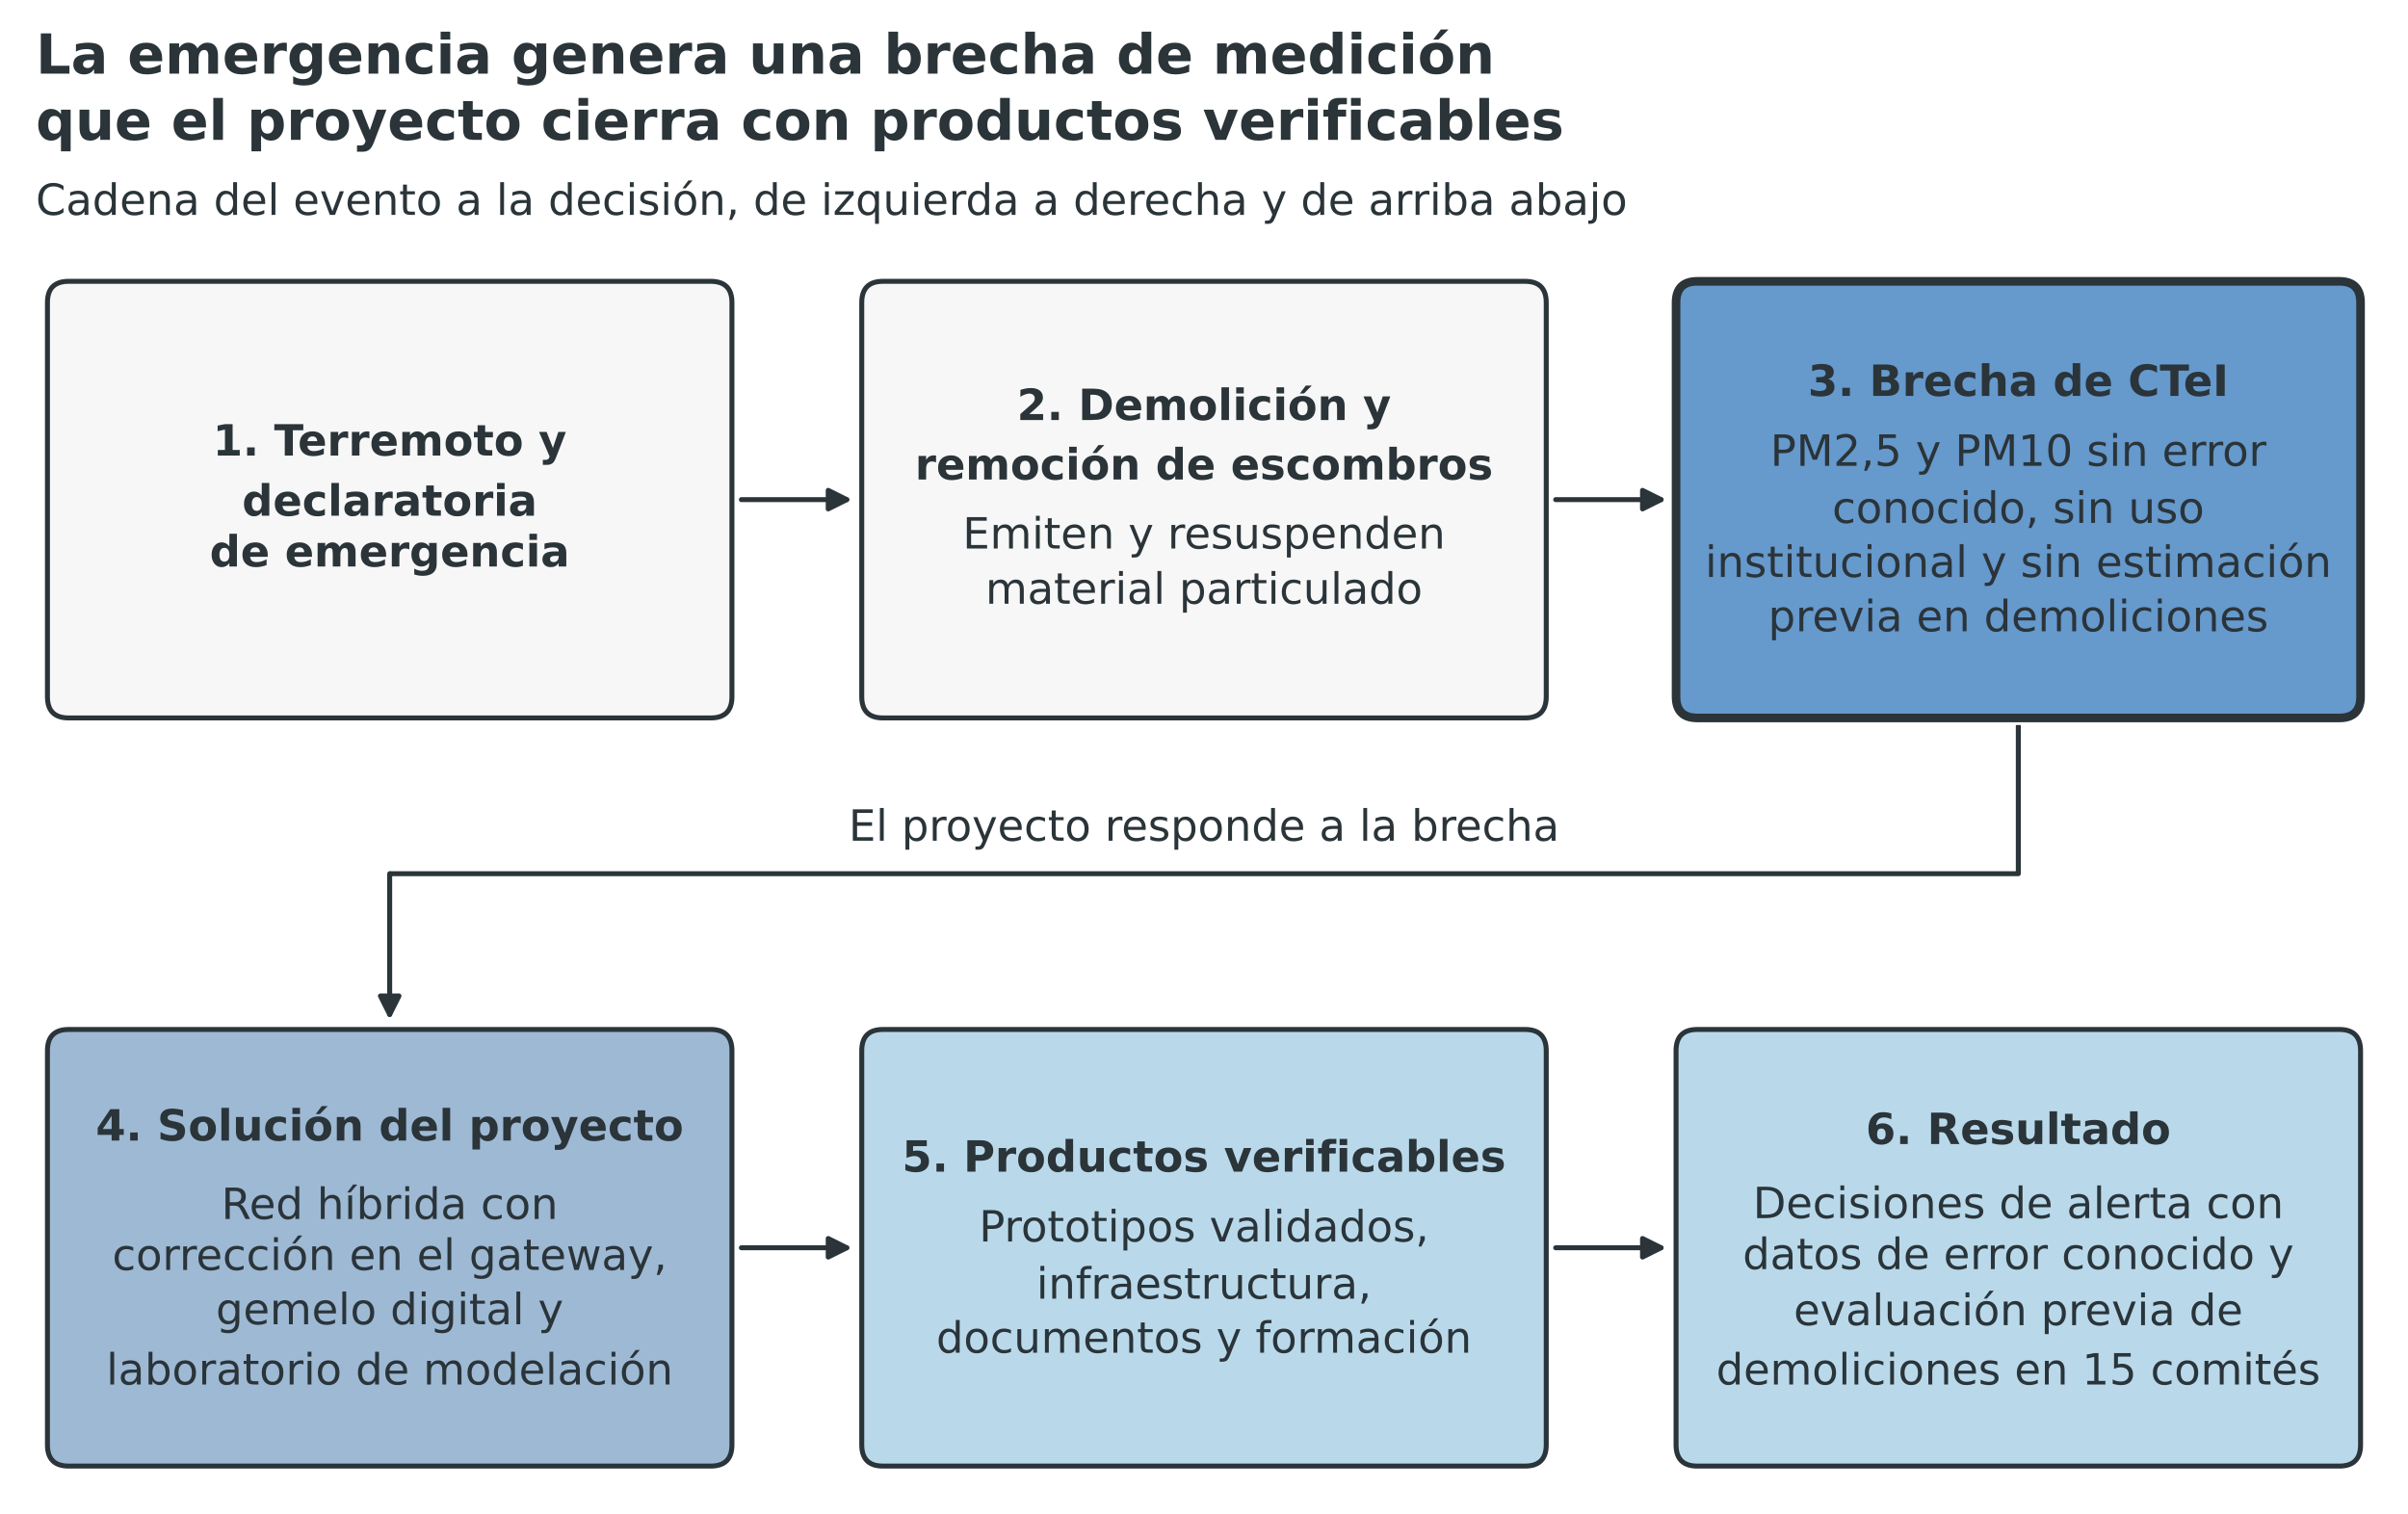
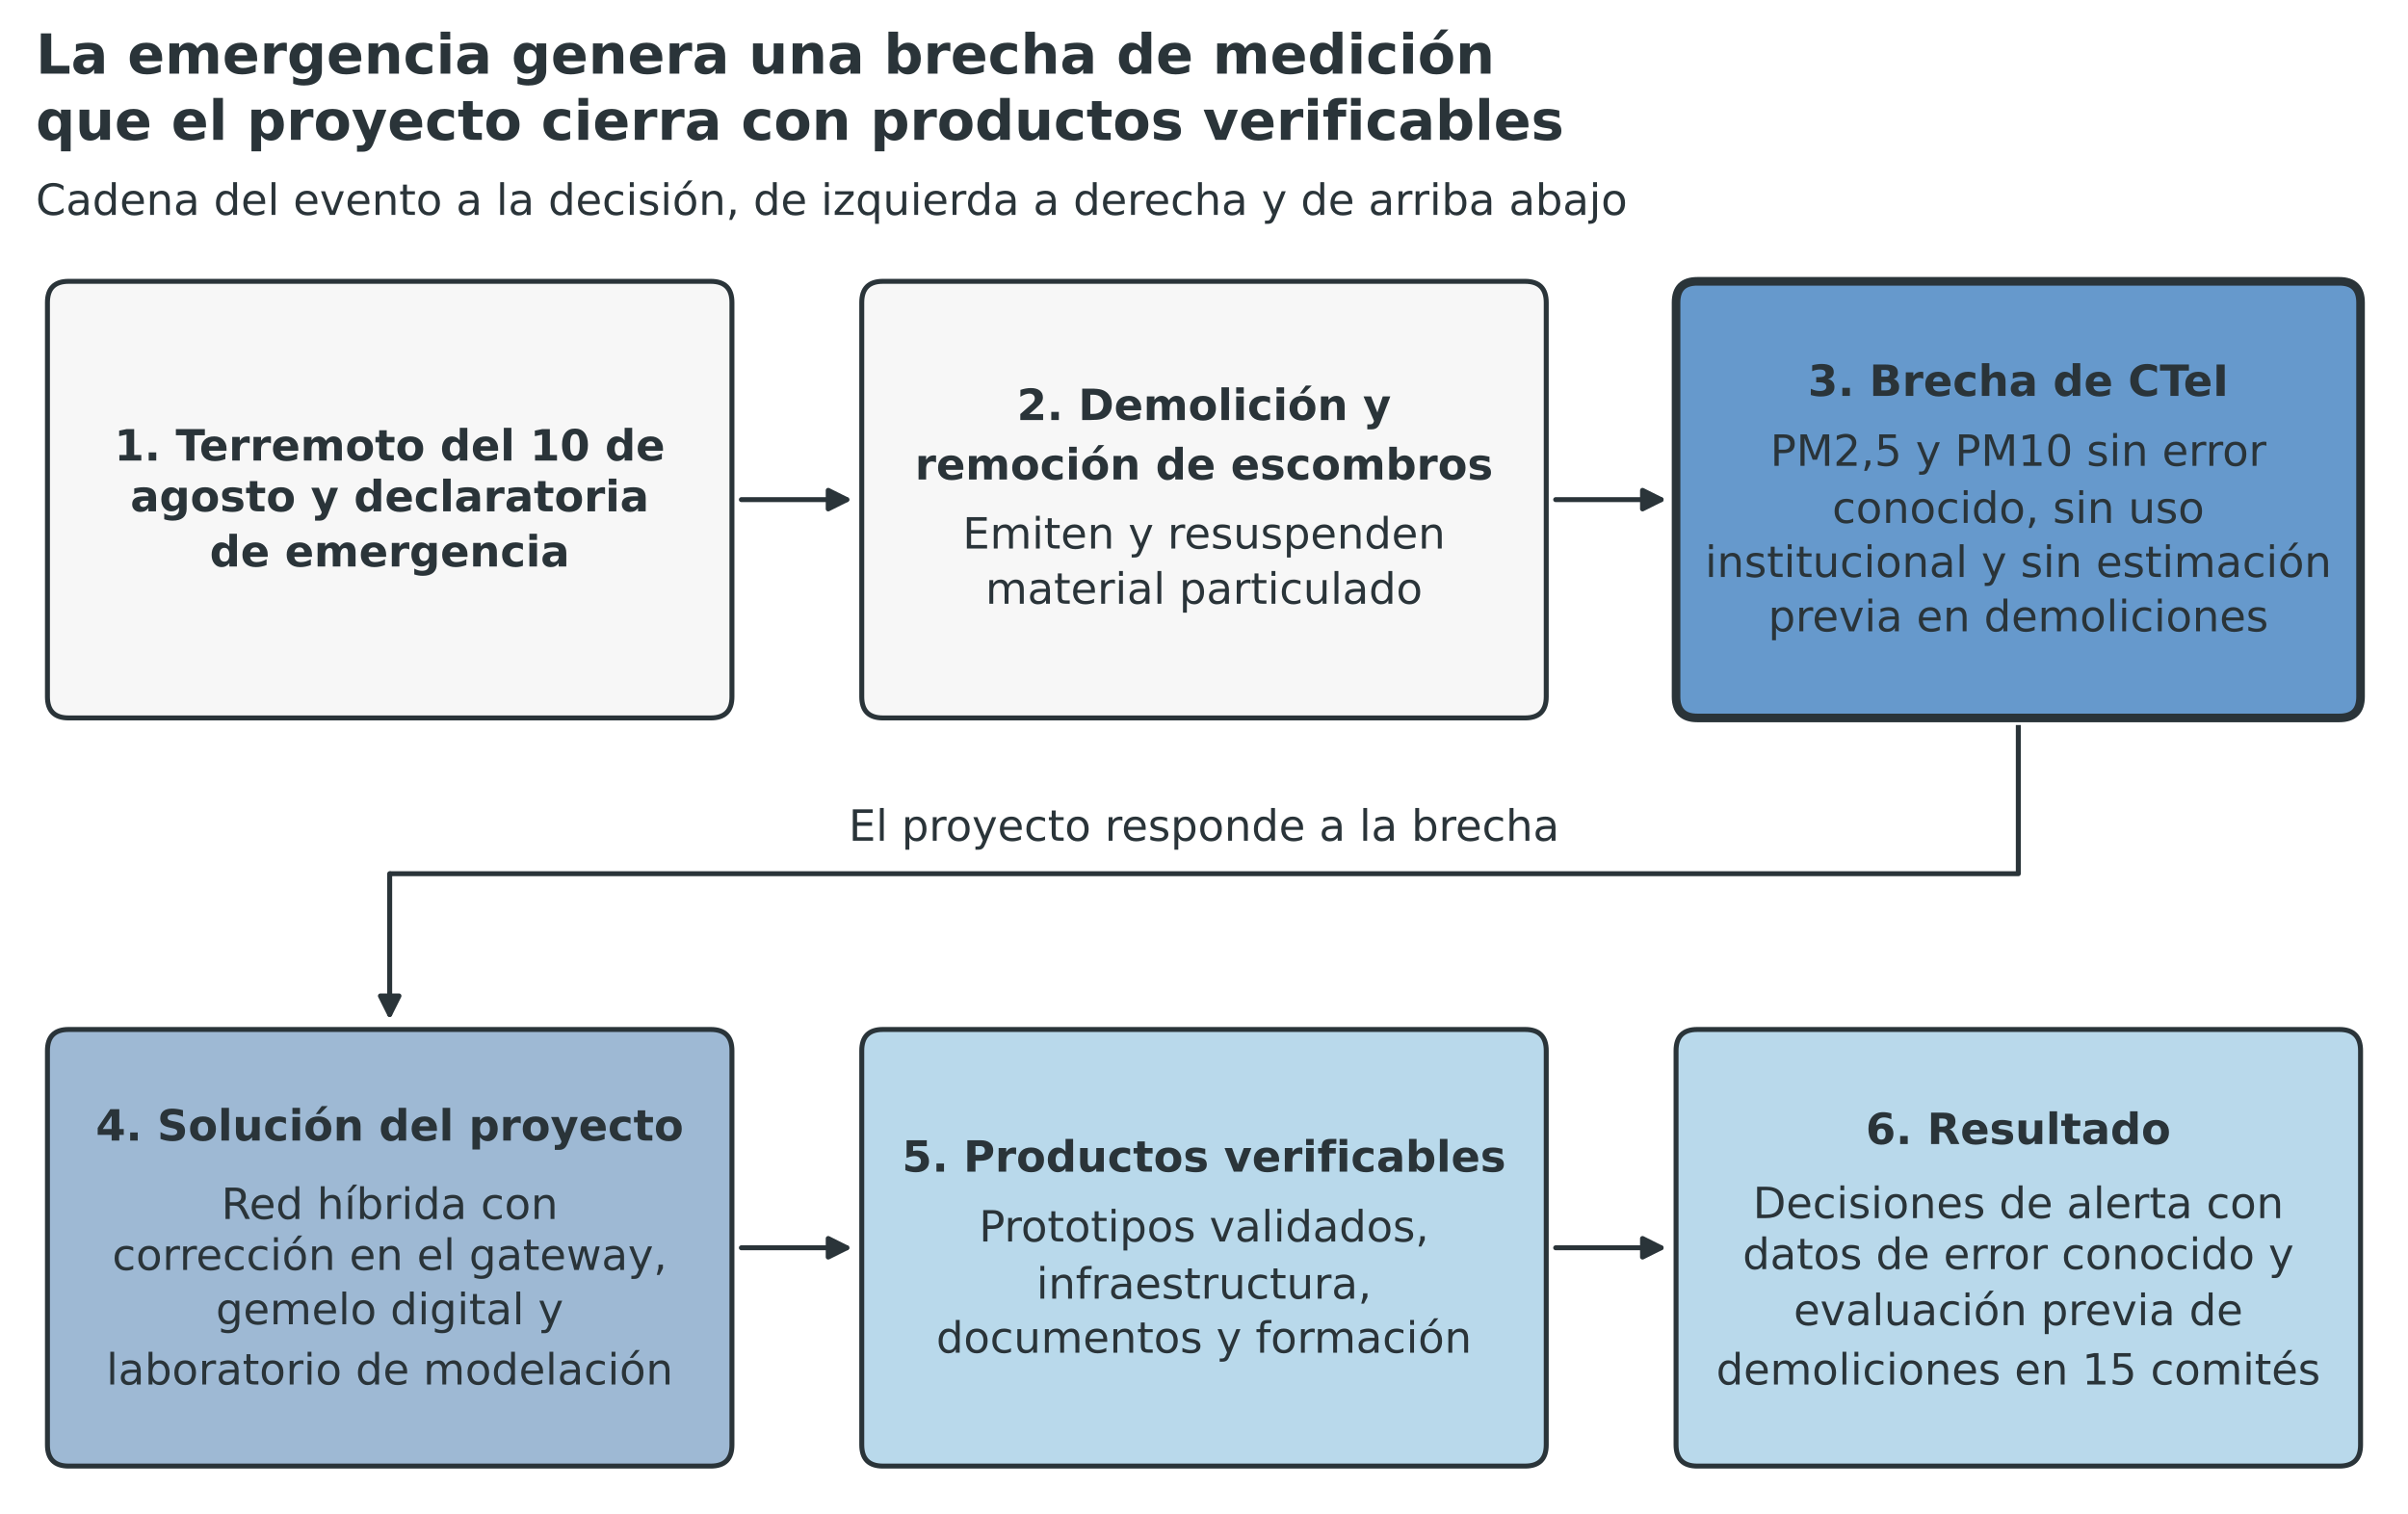
<svg xmlns="http://www.w3.org/2000/svg" width="727.2pt" height="457.12pt" viewBox="0 0 727.2 457.12" version="1.1">
  <defs>
    <style type="text/css">*{stroke-linejoin: round; stroke-linecap: butt}</style>
  </defs>
  <g id="figure_1">
    <g id="patch_1">
      <path d="M 0 457.12  L 727.2 457.12  L 727.2 0  L 0 0  L 0 457.12  z " style="fill: none; opacity: 0" />
    </g>
    <g id="axes_1">
      <g id="patch_2">
-         <path d="M 20.743 216.834  L 214.625 216.834  Q 221.04 216.834 221.04 210.419  L 221.04 91.381  Q 221.04 84.966 214.625 84.966  L 20.743 84.966  Q 14.328 84.966 14.328 91.381  L 14.328 210.419  Q 14.328 216.834 20.743 216.834  z " clip-path="url(#p21926967b2)" style="fill: #f7f7f7; stroke: #2a3439; stroke-width: 1.5; stroke-linejoin: miter" />
+         <path d="M 20.743 216.834  L 214.625 216.834  Q 221.04 216.834 221.04 210.419  L 221.04 91.381  Q 221.04 84.966 214.625 84.966  L 20.743 84.966  Q 14.328 84.966 14.328 91.381  L 14.328 210.419  Q 14.328 216.834 20.743 216.834  z " clip-path="url(#p5c9400ee0a)" style="fill: #f7f7f7; stroke: #2a3439; stroke-width: 1.5; stroke-linejoin: miter" />
      </g>
      <g id="patch_3">
-         <path d="M 266.659 216.834  L 460.541 216.834  Q 466.956 216.834 466.956 210.419  L 466.956 91.381  Q 466.956 84.966 460.541 84.966  L 266.659 84.966  Q 260.244 84.966 260.244 91.381  L 260.244 210.419  Q 260.244 216.834 266.659 216.834  z " clip-path="url(#p21926967b2)" style="fill: #f7f7f7; stroke: #2a3439; stroke-width: 1.5; stroke-linejoin: miter" />
+         <path d="M 266.659 216.834  L 460.541 216.834  Q 466.956 216.834 466.956 210.419  L 466.956 91.381  Q 466.956 84.966 460.541 84.966  L 266.659 84.966  Q 260.244 84.966 260.244 91.381  L 260.244 210.419  Q 260.244 216.834 266.659 216.834  z " clip-path="url(#p5c9400ee0a)" style="fill: #f7f7f7; stroke: #2a3439; stroke-width: 1.5; stroke-linejoin: miter" />
      </g>
      <g id="patch_4">
-         <path d="M 512.575 216.834  L 706.457 216.834  Q 712.872 216.834 712.872 210.419  L 712.872 91.381  Q 712.872 84.966 706.457 84.966  L 512.575 84.966  Q 506.16 84.966 506.16 91.381  L 506.16 210.419  Q 506.16 216.834 512.575 216.834  z " clip-path="url(#p21926967b2)" style="fill: #6699cc; stroke: #2a3439; stroke-width: 2.6; stroke-linejoin: miter" />
+         <path d="M 512.575 216.834  L 706.457 216.834  Q 712.872 216.834 712.872 210.419  L 712.872 91.381  Q 712.872 84.966 706.457 84.966  L 512.575 84.966  Q 506.16 84.966 506.16 91.381  L 506.16 210.419  Q 506.16 216.834 512.575 216.834  z " clip-path="url(#p5c9400ee0a)" style="fill: #6699cc; stroke: #2a3439; stroke-width: 2.6; stroke-linejoin: miter" />
      </g>
      <g id="patch_5">
-         <path d="M 20.743 442.792  L 214.625 442.792  Q 221.04 442.792 221.04 436.376  L 221.04 317.339  Q 221.04 310.924 214.625 310.924  L 20.743 310.924  Q 14.328 310.924 14.328 317.339  L 14.328 436.376  Q 14.328 442.792 20.743 442.792  z " clip-path="url(#p21926967b2)" style="fill: #9eb9d4; stroke: #2a3439; stroke-width: 1.5; stroke-linejoin: miter" />
+         <path d="M 20.743 442.792  L 214.625 442.792  Q 221.04 442.792 221.04 436.376  L 221.04 317.339  Q 221.04 310.924 214.625 310.924  L 20.743 310.924  Q 14.328 310.924 14.328 317.339  L 14.328 436.376  Q 14.328 442.792 20.743 442.792  z " clip-path="url(#p5c9400ee0a)" style="fill: #9eb9d4; stroke: #2a3439; stroke-width: 1.5; stroke-linejoin: miter" />
      </g>
      <g id="patch_6">
-         <path d="M 266.659 442.792  L 460.541 442.792  Q 466.956 442.792 466.956 436.376  L 466.956 317.339  Q 466.956 310.924 460.541 310.924  L 266.659 310.924  Q 260.244 310.924 260.244 317.339  L 260.244 436.376  Q 260.244 442.792 266.659 442.792  z " clip-path="url(#p21926967b2)" style="fill: #b9d9eb; stroke: #2a3439; stroke-width: 1.5; stroke-linejoin: miter" />
+         <path d="M 266.659 442.792  L 460.541 442.792  Q 466.956 442.792 466.956 436.376  L 466.956 317.339  Q 466.956 310.924 460.541 310.924  L 266.659 310.924  Q 260.244 310.924 260.244 317.339  L 260.244 436.376  Q 260.244 442.792 266.659 442.792  z " clip-path="url(#p5c9400ee0a)" style="fill: #b9d9eb; stroke: #2a3439; stroke-width: 1.5; stroke-linejoin: miter" />
      </g>
      <g id="patch_7">
-         <path d="M 512.575 442.792  L 706.457 442.792  Q 712.872 442.792 712.872 436.376  L 712.872 317.339  Q 712.872 310.924 706.457 310.924  L 512.575 310.924  Q 506.16 310.924 506.16 317.339  L 506.16 436.376  Q 506.16 442.792 512.575 442.792  z " clip-path="url(#p21926967b2)" style="fill: #b9d9eb; stroke: #2a3439; stroke-width: 1.5; stroke-linejoin: miter" />
+         <path d="M 512.575 442.792  L 706.457 442.792  Q 712.872 442.792 712.872 436.376  L 712.872 317.339  Q 712.872 310.924 706.457 310.924  L 512.575 310.924  Q 506.16 310.924 506.16 317.339  L 506.16 436.376  Q 506.16 442.792 512.575 442.792  z " clip-path="url(#p5c9400ee0a)" style="fill: #b9d9eb; stroke: #2a3439; stroke-width: 1.5; stroke-linejoin: miter" />
      </g>
      <g id="text_1">
-         <text style="font-weight: 700; font-size: 13.018px; font-family: 'DejaVu Sans', 'Liberation Sans', 'Arial', sans-serif; text-anchor: middle; fill: #2a3439" x="117.684" y="137.578" transform="rotate(-0 117.684 137.5784)">1. Terremoto y</text>
+         <text style="font-weight: 700; font-size: 13.018px; font-family: 'DejaVu Sans', 'Liberation Sans', 'Arial', sans-serif; text-anchor: middle; fill: #2a3439" x="117.684" y="139.091" transform="rotate(-0 117.684 139.0907)">1. Terremoto del 10 de</text>
      </g>
      <g id="text_2">
-         <text style="font-weight: 700; font-size: 13.018px; font-family: 'DejaVu Sans', 'Liberation Sans', 'Arial', sans-serif; text-anchor: middle; fill: #2a3439" x="117.684" y="155.753" transform="rotate(-0 117.684 155.7531)">declaratoria</text>
+         <text style="font-weight: 700; font-size: 13.018px; font-family: 'DejaVu Sans', 'Liberation Sans', 'Arial', sans-serif; text-anchor: middle; fill: #2a3439" x="117.684" y="154.441" transform="rotate(-0 117.684 154.4412)">agosto y declaratoria</text>
      </g>
      <g id="text_3">
        <text style="font-weight: 700; font-size: 13.018px; font-family: 'DejaVu Sans', 'Liberation Sans', 'Arial', sans-serif; text-anchor: middle; fill: #2a3439" x="117.684" y="171.104" transform="rotate(-0 117.684 171.1036)">de emergencia</text>
      </g>
      <g id="text_4">
        <text style="font-weight: 700; font-size: 13.018px; font-family: 'DejaVu Sans', 'Liberation Sans', 'Arial', sans-serif; text-anchor: middle; fill: #2a3439" x="363.6" y="126.857" transform="rotate(-0 363.6 126.8567)">2. Demolición y</text>
      </g>
      <g id="text_5">
        <text style="font-weight: 700; font-size: 13.018px; font-family: 'DejaVu Sans', 'Liberation Sans', 'Arial', sans-serif; text-anchor: middle; fill: #2a3439" x="363.6" y="144.831" transform="rotate(-0 363.6 144.8311)">remoción de escombros</text>
      </g>
      <g id="text_6">
        <text style="font-size: 13.018px; font-family: 'DejaVu Sans', 'Liberation Sans', 'Arial', sans-serif; text-anchor: middle; fill: #2a3439" x="363.6" y="165.674" transform="rotate(-0 363.6 165.6744)">Emiten y resuspenden</text>
      </g>
      <g id="text_7">
        <text style="font-size: 13.018px; font-family: 'DejaVu Sans', 'Liberation Sans', 'Arial', sans-serif; text-anchor: middle; fill: #2a3439" x="363.6" y="182.337" transform="rotate(-0 363.6 182.3368)">material particulado</text>
      </g>
      <g id="text_8">
        <text style="font-weight: 700; font-size: 13.018px; font-family: 'DejaVu Sans', 'Liberation Sans', 'Arial', sans-serif; text-anchor: middle; fill: #2a3439" x="609.516" y="119.577" transform="rotate(-0 609.516 119.5771)">3. Brecha de CTeI</text>
      </g>
      <g id="text_9">
        <text style="font-size: 13.018px; font-family: 'DejaVu Sans', 'Liberation Sans', 'Arial', sans-serif; text-anchor: middle; fill: #2a3439" x="609.516" y="140.681" transform="rotate(-0 609.516 140.6808)">PM2,5 y PM10 sin error</text>
      </g>
      <g id="text_10">
        <text style="font-size: 13.018px; font-family: 'DejaVu Sans', 'Liberation Sans', 'Arial', sans-serif; text-anchor: middle; fill: #2a3439" x="609.516" y="157.94" transform="rotate(-0 609.516 157.9402)">conocido, sin uso</text>
      </g>
      <g id="text_11">
        <text style="font-size: 13.018px; font-family: 'DejaVu Sans', 'Liberation Sans', 'Arial', sans-serif; text-anchor: middle; fill: #2a3439" x="609.516" y="174.266" transform="rotate(-0 609.516 174.266)">institucional y sin estimación</text>
      </g>
      <g id="text_12">
        <text style="font-size: 13.018px; font-family: 'DejaVu Sans', 'Liberation Sans', 'Arial', sans-serif; text-anchor: middle; fill: #2a3439" x="609.516" y="190.668" transform="rotate(-0 609.516 190.668)">previa en demoliciones</text>
      </g>
      <g id="text_13">
        <text style="font-weight: 700; font-size: 13.018px; font-family: 'DejaVu Sans', 'Liberation Sans', 'Arial', sans-serif; text-anchor: middle; fill: #2a3439" x="117.684" y="344.483" transform="rotate(-0 117.684 344.4831)">4. Solución del proyecto</text>
      </g>
      <g id="text_14">
        <text style="font-size: 13.018px; font-family: 'DejaVu Sans', 'Liberation Sans', 'Arial', sans-serif; text-anchor: middle; fill: #2a3439" x="117.684" y="368.16" transform="rotate(-0 117.684 368.1599)">Red híbrida con</text>
      </g>
      <g id="text_15">
        <text style="font-size: 13.018px; font-family: 'DejaVu Sans', 'Liberation Sans', 'Arial', sans-serif; text-anchor: middle; fill: #2a3439" x="117.684" y="383.561" transform="rotate(-0 117.684 383.5612)">corrección en el gateway,</text>
      </g>
      <g id="text_16">
        <text style="font-size: 13.018px; font-family: 'DejaVu Sans', 'Liberation Sans', 'Arial', sans-serif; text-anchor: middle; fill: #2a3439" x="117.684" y="399.963" transform="rotate(-0 117.684 399.9632)">gemelo digital y</text>
      </g>
      <g id="text_17">
        <text style="font-size: 13.018px; font-family: 'DejaVu Sans', 'Liberation Sans', 'Arial', sans-serif; text-anchor: middle; fill: #2a3439" x="117.684" y="418.147" transform="rotate(-0 117.684 418.1471)">laboratorio de modelación</text>
      </g>
      <g id="text_18">
        <text style="font-weight: 700; font-size: 13.018px; font-family: 'DejaVu Sans', 'Liberation Sans', 'Arial', sans-serif; text-anchor: middle; fill: #2a3439" x="363.6" y="353.866" transform="rotate(-0 363.6 353.8659)">5. Productos verificables</text>
      </g>
      <g id="text_19">
        <text style="font-size: 13.018px; font-family: 'DejaVu Sans', 'Liberation Sans', 'Arial', sans-serif; text-anchor: middle; fill: #2a3439" x="363.6" y="374.97" transform="rotate(-0 363.6 374.9696)">Prototipos validados,</text>
      </g>
      <g id="text_20">
        <text style="font-size: 13.018px; font-family: 'DejaVu Sans', 'Liberation Sans', 'Arial', sans-serif; text-anchor: middle; fill: #2a3439" x="363.6" y="392.229" transform="rotate(-0 363.6 392.229)">infraestructura,</text>
      </g>
      <g id="text_21">
        <text style="font-size: 13.018px; font-family: 'DejaVu Sans', 'Liberation Sans', 'Arial', sans-serif; text-anchor: middle; fill: #2a3439" x="363.6" y="408.555" transform="rotate(-0 363.6 408.5548)">documentos y formación</text>
      </g>
      <g id="text_22">
        <text style="font-weight: 700; font-size: 13.018px; font-family: 'DejaVu Sans', 'Liberation Sans', 'Arial', sans-serif; text-anchor: middle; fill: #2a3439" x="609.516" y="345.535" transform="rotate(-0 609.516 345.5347)">6. Resultado</text>
      </g>
      <g id="text_23">
        <text style="font-size: 13.018px; font-family: 'DejaVu Sans', 'Liberation Sans', 'Arial', sans-serif; text-anchor: middle; fill: #2a3439" x="609.516" y="367.9" transform="rotate(-0 609.516 367.8995)">Decisiones de alerta con</text>
      </g>
      <g id="text_24">
        <text style="font-size: 13.018px; font-family: 'DejaVu Sans', 'Liberation Sans', 'Arial', sans-serif; text-anchor: middle; fill: #2a3439" x="609.516" y="383.301" transform="rotate(-0 609.516 383.3008)">datos de error conocido y</text>
      </g>
      <g id="text_25">
        <text style="font-size: 13.018px; font-family: 'DejaVu Sans', 'Liberation Sans', 'Arial', sans-serif; text-anchor: middle; fill: #2a3439" x="609.516" y="400.224" transform="rotate(-0 609.516 400.2236)">evaluación previa de</text>
      </g>
      <g id="text_26">
        <text style="font-size: 13.018px; font-family: 'DejaVu Sans', 'Liberation Sans', 'Arial', sans-serif; text-anchor: middle; fill: #2a3439" x="609.516" y="418.147" transform="rotate(-0 609.516 418.1471)">demoliciones en 15 comités</text>
      </g>
      <g id="patch_8">
-         <path d="M 223.891 150.9  Q 240.642 150.9 255.716 150.9  " clip-path="url(#p21926967b2)" style="fill: none; stroke: #2a3439; stroke-width: 1.5; stroke-linecap: round" />
-         <path d="M 250.116 148.1  L 255.716 150.9  L 250.116 153.7  z " clip-path="url(#p21926967b2)" style="fill: #2a3439; stroke: #2a3439; stroke-width: 1.5; stroke-linecap: round" />
+         <path d="M 223.891 150.9  Q 240.642 150.9 255.716 150.9  " clip-path="url(#p5c9400ee0a)" style="fill: none; stroke: #2a3439; stroke-width: 1.5; stroke-linecap: round" />
+         <path d="M 250.116 148.1  L 255.716 150.9  L 250.116 153.7  z " clip-path="url(#p5c9400ee0a)" style="fill: #2a3439; stroke: #2a3439; stroke-width: 1.5; stroke-linecap: round" />
      </g>
      <g id="patch_9">
-         <path d="M 469.807 150.9  Q 486.558 150.9 501.632 150.9  " clip-path="url(#p21926967b2)" style="fill: none; stroke: #2a3439; stroke-width: 1.5; stroke-linecap: round" />
-         <path d="M 496.032 148.1  L 501.632 150.9  L 496.032 153.7  z " clip-path="url(#p21926967b2)" style="fill: #2a3439; stroke: #2a3439; stroke-width: 1.5; stroke-linecap: round" />
+         <path d="M 469.807 150.9  Q 486.558 150.9 501.632 150.9  " clip-path="url(#p5c9400ee0a)" style="fill: none; stroke: #2a3439; stroke-width: 1.5; stroke-linecap: round" />
+         <path d="M 496.032 148.1  L 501.632 150.9  L 496.032 153.7  z " clip-path="url(#p5c9400ee0a)" style="fill: #2a3439; stroke: #2a3439; stroke-width: 1.5; stroke-linecap: round" />
      </g>
      <g id="patch_10">
-         <path d="M 223.891 376.858  Q 240.642 376.858 255.716 376.858  " clip-path="url(#p21926967b2)" style="fill: none; stroke: #2a3439; stroke-width: 1.5; stroke-linecap: round" />
-         <path d="M 250.116 374.058  L 255.716 376.858  L 250.116 379.658  z " clip-path="url(#p21926967b2)" style="fill: #2a3439; stroke: #2a3439; stroke-width: 1.5; stroke-linecap: round" />
+         <path d="M 223.891 376.858  Q 240.642 376.858 255.716 376.858  " clip-path="url(#p5c9400ee0a)" style="fill: none; stroke: #2a3439; stroke-width: 1.5; stroke-linecap: round" />
+         <path d="M 250.116 374.058  L 255.716 376.858  L 250.116 379.658  z " clip-path="url(#p5c9400ee0a)" style="fill: #2a3439; stroke: #2a3439; stroke-width: 1.5; stroke-linecap: round" />
      </g>
      <g id="patch_11">
-         <path d="M 469.807 376.858  Q 486.558 376.858 501.632 376.858  " clip-path="url(#p21926967b2)" style="fill: none; stroke: #2a3439; stroke-width: 1.5; stroke-linecap: round" />
-         <path d="M 496.032 374.058  L 501.632 376.858  L 496.032 379.658  z " clip-path="url(#p21926967b2)" style="fill: #2a3439; stroke: #2a3439; stroke-width: 1.5; stroke-linecap: round" />
+         <path d="M 469.807 376.858  Q 486.558 376.858 501.632 376.858  " clip-path="url(#p5c9400ee0a)" style="fill: none; stroke: #2a3439; stroke-width: 1.5; stroke-linecap: round" />
+         <path d="M 496.032 374.058  L 501.632 376.858  L 496.032 379.658  z " clip-path="url(#p5c9400ee0a)" style="fill: #2a3439; stroke: #2a3439; stroke-width: 1.5; stroke-linecap: round" />
      </g>
      <g id="line2d_1">
-         <path d="M 609.516 218.972  L 609.516 263.879  L 117.684 263.879  " clip-path="url(#p21926967b2)" style="fill: none; stroke: #2a3439; stroke-width: 1.5" />
+         <path d="M 609.516 218.972  L 609.516 263.879  L 117.684 263.879  " clip-path="url(#p5c9400ee0a)" style="fill: none; stroke: #2a3439; stroke-width: 1.5" />
      </g>
      <g id="patch_12">
-         <path d="M 117.684 263.879  Q 117.684 285.976 117.684 306.395  " clip-path="url(#p21926967b2)" style="fill: none; stroke: #2a3439; stroke-width: 1.5; stroke-linecap: round" />
-         <path d="M 120.484 300.795  L 117.684 306.395  L 114.884 300.795  z " clip-path="url(#p21926967b2)" style="fill: #2a3439; stroke: #2a3439; stroke-width: 1.5; stroke-linecap: round" />
+         <path d="M 117.684 263.879  Q 117.684 285.976 117.684 306.395  " clip-path="url(#p5c9400ee0a)" style="fill: none; stroke: #2a3439; stroke-width: 1.5; stroke-linecap: round" />
+         <path d="M 120.484 300.795  L 117.684 306.395  L 114.884 300.795  z " clip-path="url(#p5c9400ee0a)" style="fill: #2a3439; stroke: #2a3439; stroke-width: 1.5; stroke-linecap: round" />
      </g>
      <g id="text_27">
        <text style="font-size: 13.018px; font-family: 'DejaVu Sans', 'Liberation Sans', 'Arial', sans-serif; text-anchor: middle; fill: #2a3439" x="363.6" y="253.928" transform="rotate(-0 363.6 253.9276)">El proyecto responde a la brecha</text>
      </g>
    </g>
    <g id="text_28">
      <text style="font-weight: 700; font-size: 16.669px; font-family: 'DejaVu Sans', 'Liberation Sans', 'Arial', sans-serif; fill: #2a3439" transform="translate(10.8 22.23573)">La emergencia genera una brecha de medición</text>
      <text style="font-weight: 700; font-size: 16.669px; font-family: 'DejaVu Sans', 'Liberation Sans', 'Arial', sans-serif; fill: #2a3439" transform="translate(10.8 42.23823)">que el proyecto cierra con productos verificables</text>
    </g>
    <g id="text_29">
      <text style="font-size: 13.018px; font-family: 'DejaVu Sans', 'Liberation Sans', 'Arial', sans-serif; text-anchor: start; fill: #2a3439" x="10.8" y="64.9" transform="rotate(-0 10.8 64.90005)">Cadena del evento a la decisión, de izquierda a derecha y de arriba abajo</text>
    </g>
  </g>
  <defs>
-     <clipPath id="p21926967b2">
+     <clipPath id="p5c9400ee0a">
      <rect x="7.2" y="79.264" width="712.8" height="370.656" />
    </clipPath>
  </defs>
</svg>
